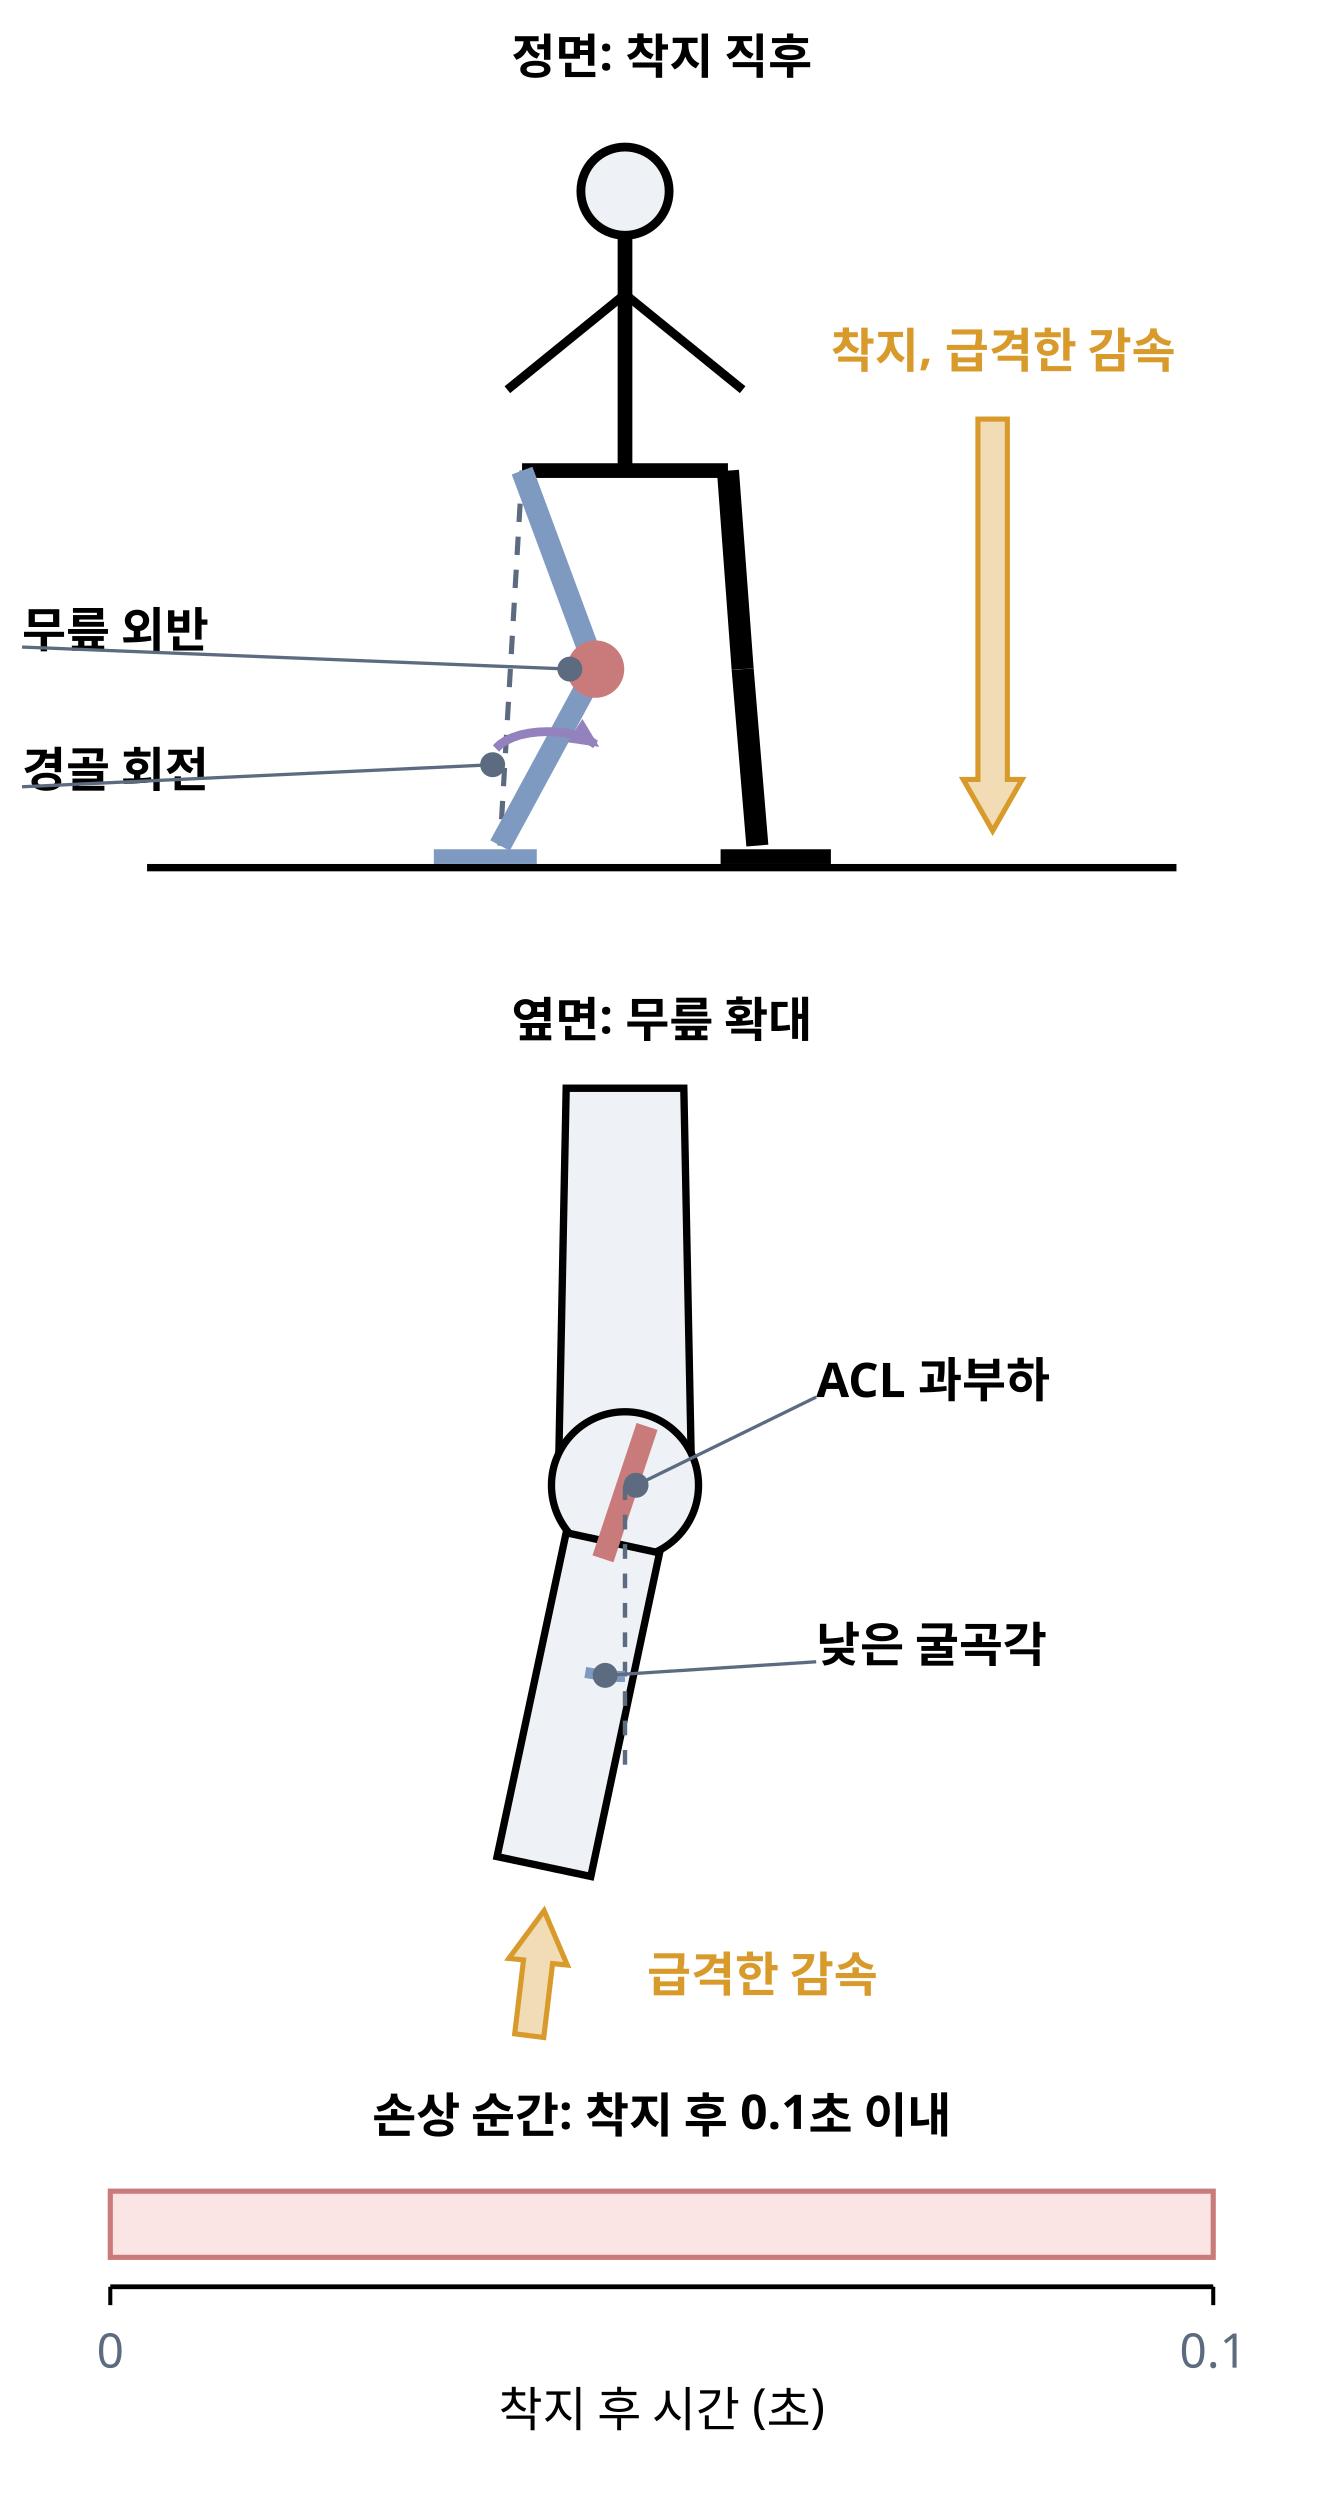
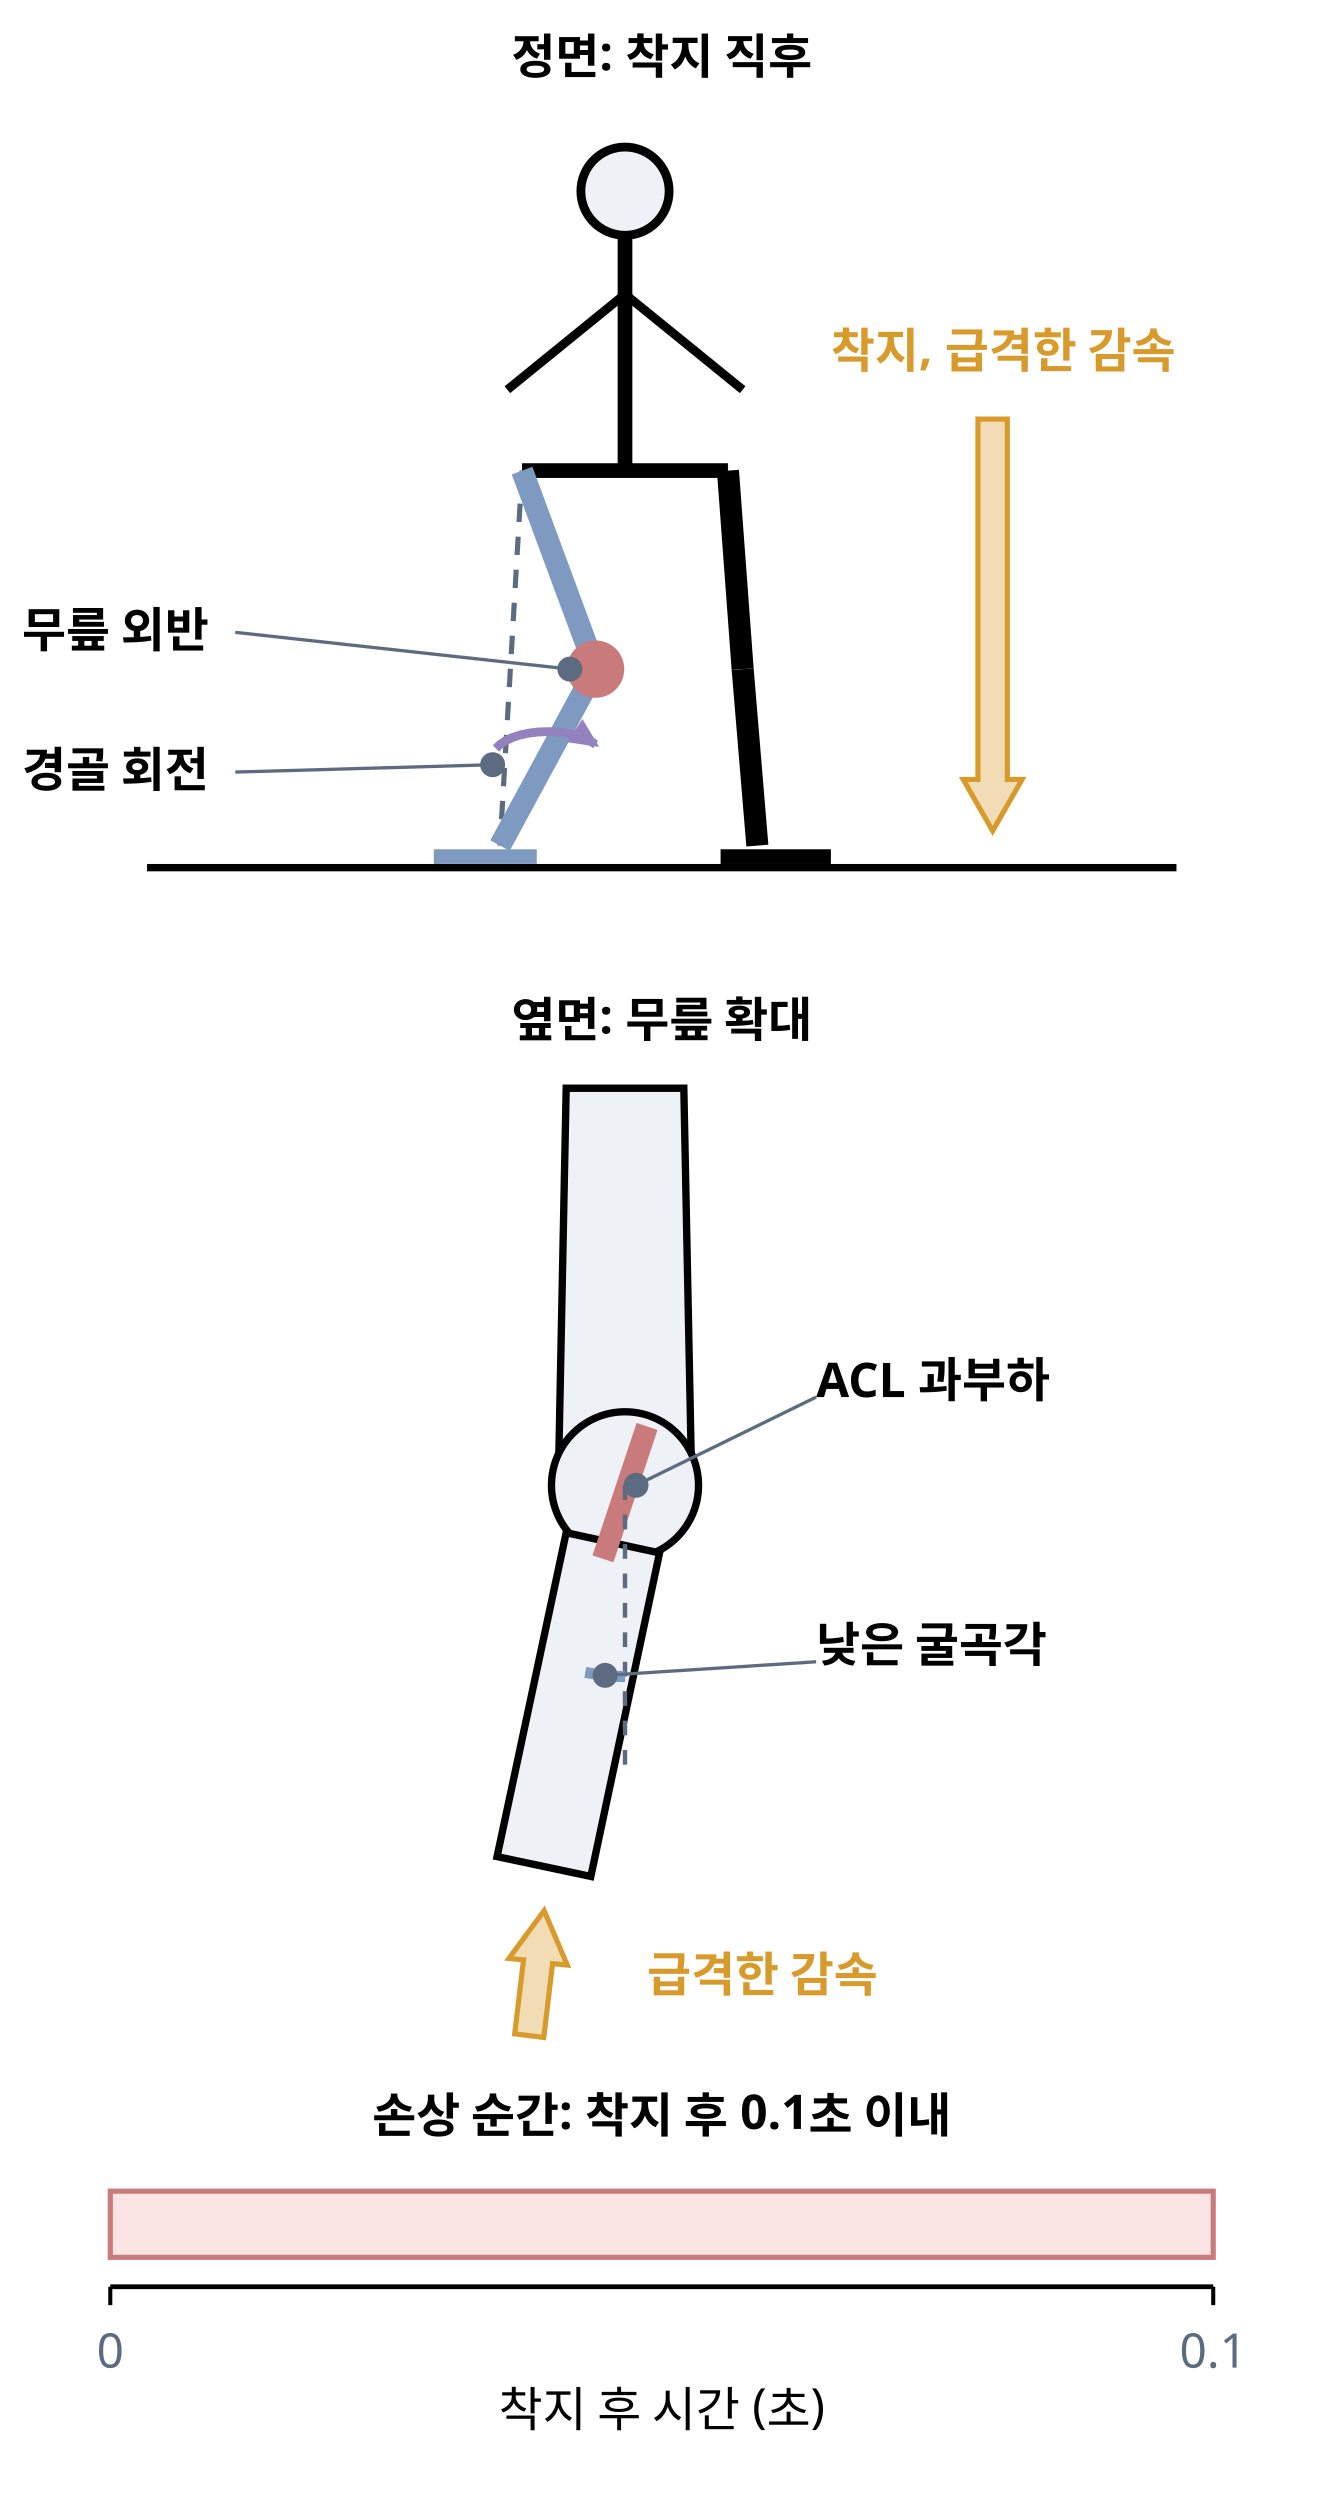
<svg xmlns="http://www.w3.org/2000/svg" class="si si-illus" viewBox="0 0 360 680" style="max-width:360px;color:var(--si-ink,var(--text,#1f2328))" role="img" aria-labelledby="acl-injury-mechanism-t" font-family="'Pretendard','Noto Sans KR','Apple SD Gothic Neo',sans-serif" font-size="13" fill="currentColor">
  <defs />
  <text x="180" y="20" text-anchor="middle" font-weight="700">정면: 착지 직후</text>
  <line x1="40" y1="236" x2="320" y2="236" style="stroke:currentColor;fill:none" stroke-width="2" />
  <circle cx="170" cy="52" r="12" style="stroke:currentColor;fill:var(--si-gray-f,#eef1f6)" stroke-width="2.4" />
  <line x1="170" y1="64" x2="170" y2="128" style="stroke:currentColor;fill:none" stroke-width="4" />
  <line x1="142" y1="128" x2="198" y2="128" style="stroke:currentColor;fill:none" stroke-width="4" />
  <line x1="170" y1="80" x2="138" y2="106" style="stroke:currentColor;fill:none" stroke-width="2.4" />
  <line x1="170" y1="80" x2="202" y2="106" style="stroke:currentColor;fill:none" stroke-width="2.4" />
  <line x1="142" y1="128" x2="136" y2="230" style="stroke:var(--si-general,#5c6b7f);fill:none" stroke-width="1.4" stroke-dasharray="5 4" />
  <line x1="142" y1="128" x2="162" y2="182" style="stroke:var(--si-blue-s,#7f9ac0);fill:none" stroke-width="6" />
  <line x1="162" y1="182" x2="136" y2="230" style="stroke:var(--si-blue-s,#7f9ac0);fill:none" stroke-width="6" />
  <line x1="198" y1="128" x2="202" y2="182" style="stroke:currentColor;fill:none" stroke-width="6" />
  <line x1="202" y1="182" x2="206" y2="230" style="stroke:currentColor;fill:none" stroke-width="6" />
  <line x1="118" y1="233" x2="146" y2="233" style="stroke:var(--si-blue-s,#7f9ac0);fill:none" stroke-width="4" />
  <line x1="196" y1="233" x2="226" y2="233" style="stroke:currentColor;fill:none" stroke-width="4" />
  <circle cx="162" cy="182" r="7" style="stroke:var(--si-rose-s,#c97b7b);fill:var(--si-rose-s,#c97b7b)" stroke-width="1.6" />
  <text x="6" y="176" font-weight="700">무릎 외반</text>
-   <line x1="6" y1="176" x2="155" y2="182" style="stroke:var(--si-general,#5c6b7f);fill:none" stroke-width="0.9" />
+   <line x1="64" y1="172" x2="155" y2="182" style="stroke:var(--si-general,#5c6b7f);fill:none" stroke-width="0.9" />
  <circle cx="155" cy="182" r="2.6" style="stroke:var(--si-general,#5c6b7f);fill:var(--si-general,#5c6b7f)" stroke-width="1.6" />
  <polyline points="134.9,203.6 136,202.5 137.5,201.5 139.4,200.6 141.5,199.9 143.9,199.4 146.4,199.1 149,199 151.6,199.1 154.1,199.4 156.5,199.9 158.6,200.6 160.5,201.5 162,202.5" style="stroke:var(--si-violet-s,#9382bd);fill:none" stroke-width="2.4" />
  <polygon points="162,202.5 158.4,196.5 155.1,201.5" style="stroke:var(--si-violet-s,#9382bd);fill:var(--si-violet-s,#9382bd)" stroke-width="1" />
  <text x="6" y="214" font-weight="700">경골 회전</text>
-   <line x1="6" y1="214" x2="134" y2="208" style="stroke:var(--si-general,#5c6b7f);fill:none" stroke-width="0.9" />
+   <line x1="64" y1="210" x2="134" y2="208" style="stroke:var(--si-general,#5c6b7f);fill:none" stroke-width="0.9" />
  <circle cx="134" cy="208" r="2.6" style="stroke:var(--si-general,#5c6b7f);fill:var(--si-general,#5c6b7f)" stroke-width="1.6" />
  <text x="226" y="100" font-weight="700" style="fill:var(--si-amber-s,#d79a2b)">착지, 급격한 감속</text>
  <polygon points="274,114 274,212 278,212 270,226 262,212 266,212 266,114" style="stroke:var(--si-amber-s,#d79a2b);fill:var(--si-amber-s,#d79a2b)" stroke-width="1.4" fill-opacity="0.35" />
  <text x="180" y="282" text-anchor="middle" font-weight="700">옆면: 무릎 확대</text>
  <polygon points="154,296 186,296 188,396 152,396" style="stroke:currentColor;fill:var(--si-gray-f,#eef1f6)" stroke-width="2" />
  <circle cx="170" cy="404" r="20" style="stroke:currentColor;fill:var(--si-gray-f,#eef1f6)" stroke-width="2" />
  <polygon points="154,416.9 179.4,422.4 160.7,510.4 135.2,505" style="stroke:currentColor;fill:var(--si-gray-f,#eef1f6)" stroke-width="2" />
  <line x1="176" y1="388" x2="164" y2="424" style="stroke:var(--si-rose-s,#c97b7b);fill:none" stroke-width="6" />
  <line x1="170" y1="404" x2="170" y2="482" style="stroke:var(--si-general,#5c6b7f);fill:none" stroke-width="1.2" stroke-dasharray="4 4" />
  <polyline points="170,456 168.2,456 166.4,455.9 164.6,455.7 162.8,455.5 161,455.2 159.2,454.9" style="stroke:var(--si-blue-s,#7f9ac0);fill:none" stroke-width="3" />
  <text x="222" y="452" font-weight="700">낮은 굴곡각</text>
  <line x1="222" y1="452" x2="164.6" y2="455.7" style="stroke:var(--si-general,#5c6b7f);fill:none" stroke-width="0.9" />
  <circle cx="164.6" cy="455.7" r="2.6" style="stroke:var(--si-general,#5c6b7f);fill:var(--si-general,#5c6b7f)" stroke-width="1.6" />
  <text x="222" y="380" font-weight="700">ACL 과부하</text>
  <line x1="222" y1="380" x2="173" y2="404" style="stroke:var(--si-general,#5c6b7f);fill:none" stroke-width="0.9" />
  <circle cx="173" cy="404" r="2.6" style="stroke:var(--si-general,#5c6b7f);fill:var(--si-general,#5c6b7f)" stroke-width="1.6" />
  <polygon points="140,553.2 142.4,533.1 138.4,532.7 148,519.7 154.3,534.5 150.3,534.1 147.9,554.2" style="stroke:var(--si-amber-s,#d79a2b);fill:var(--si-amber-s,#d79a2b)" stroke-width="1.4" fill-opacity="0.35" />
  <text x="176" y="541.7" font-weight="700" style="fill:var(--si-amber-s,#d79a2b)">급격한 감속</text>
  <text x="180" y="580" text-anchor="middle" font-weight="700">손상 순간: 착지 후 0.1초 이내</text>
  <rect x="30" y="596" width="300" height="18" style="stroke:var(--si-rose-s,#c97b7b);fill:var(--si-rose-f,#fbe4e4)" stroke-width="1.4" />
  <line x1="30" y1="622" x2="330" y2="622" style="stroke:currentColor;fill:none" stroke-width="1.3" />
  <line x1="30" y1="622" x2="30" y2="627" style="stroke:currentColor;fill:none" stroke-width="1.1" />
  <text x="30" y="644" text-anchor="middle" style="fill:var(--si-general,#5c6b7f)">0</text>
  <line x1="330" y1="622" x2="330" y2="627" style="stroke:currentColor;fill:none" stroke-width="1.1" />
  <text x="330" y="644" text-anchor="middle" style="fill:var(--si-general,#5c6b7f)">0.1</text>
  <text x="180" y="660" text-anchor="middle">착지 후 시간 (초)</text>
</svg>
